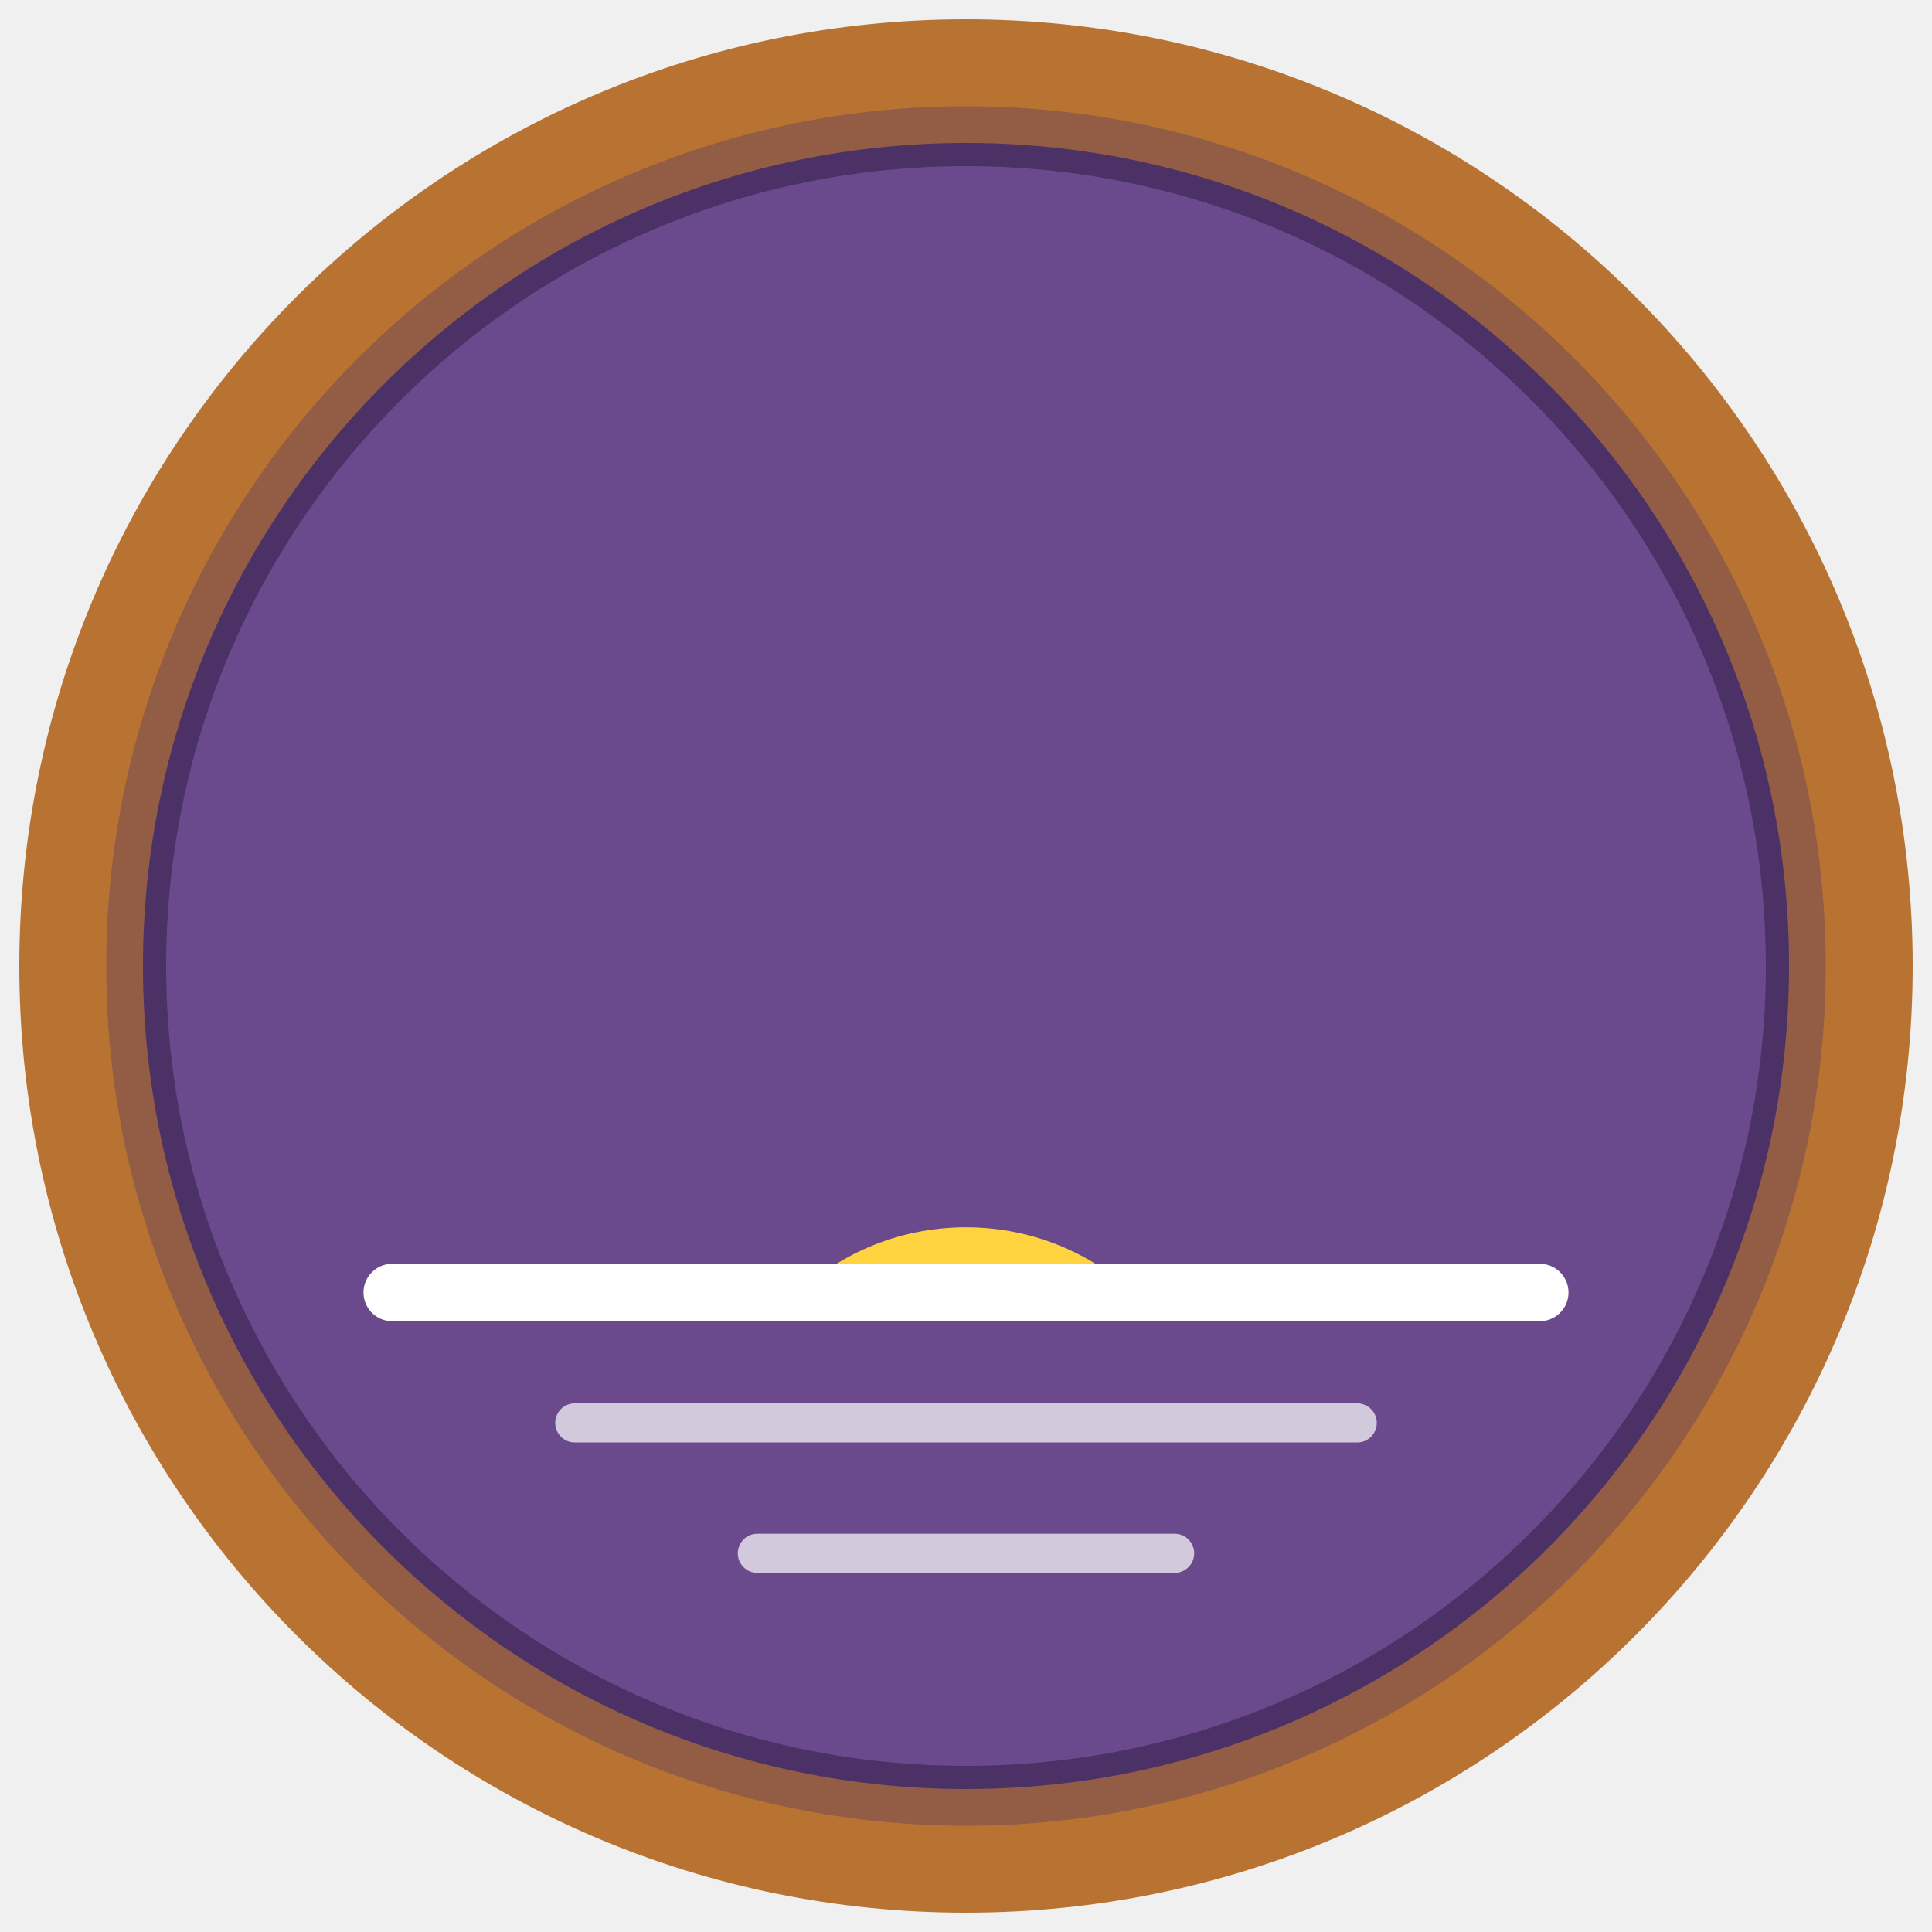
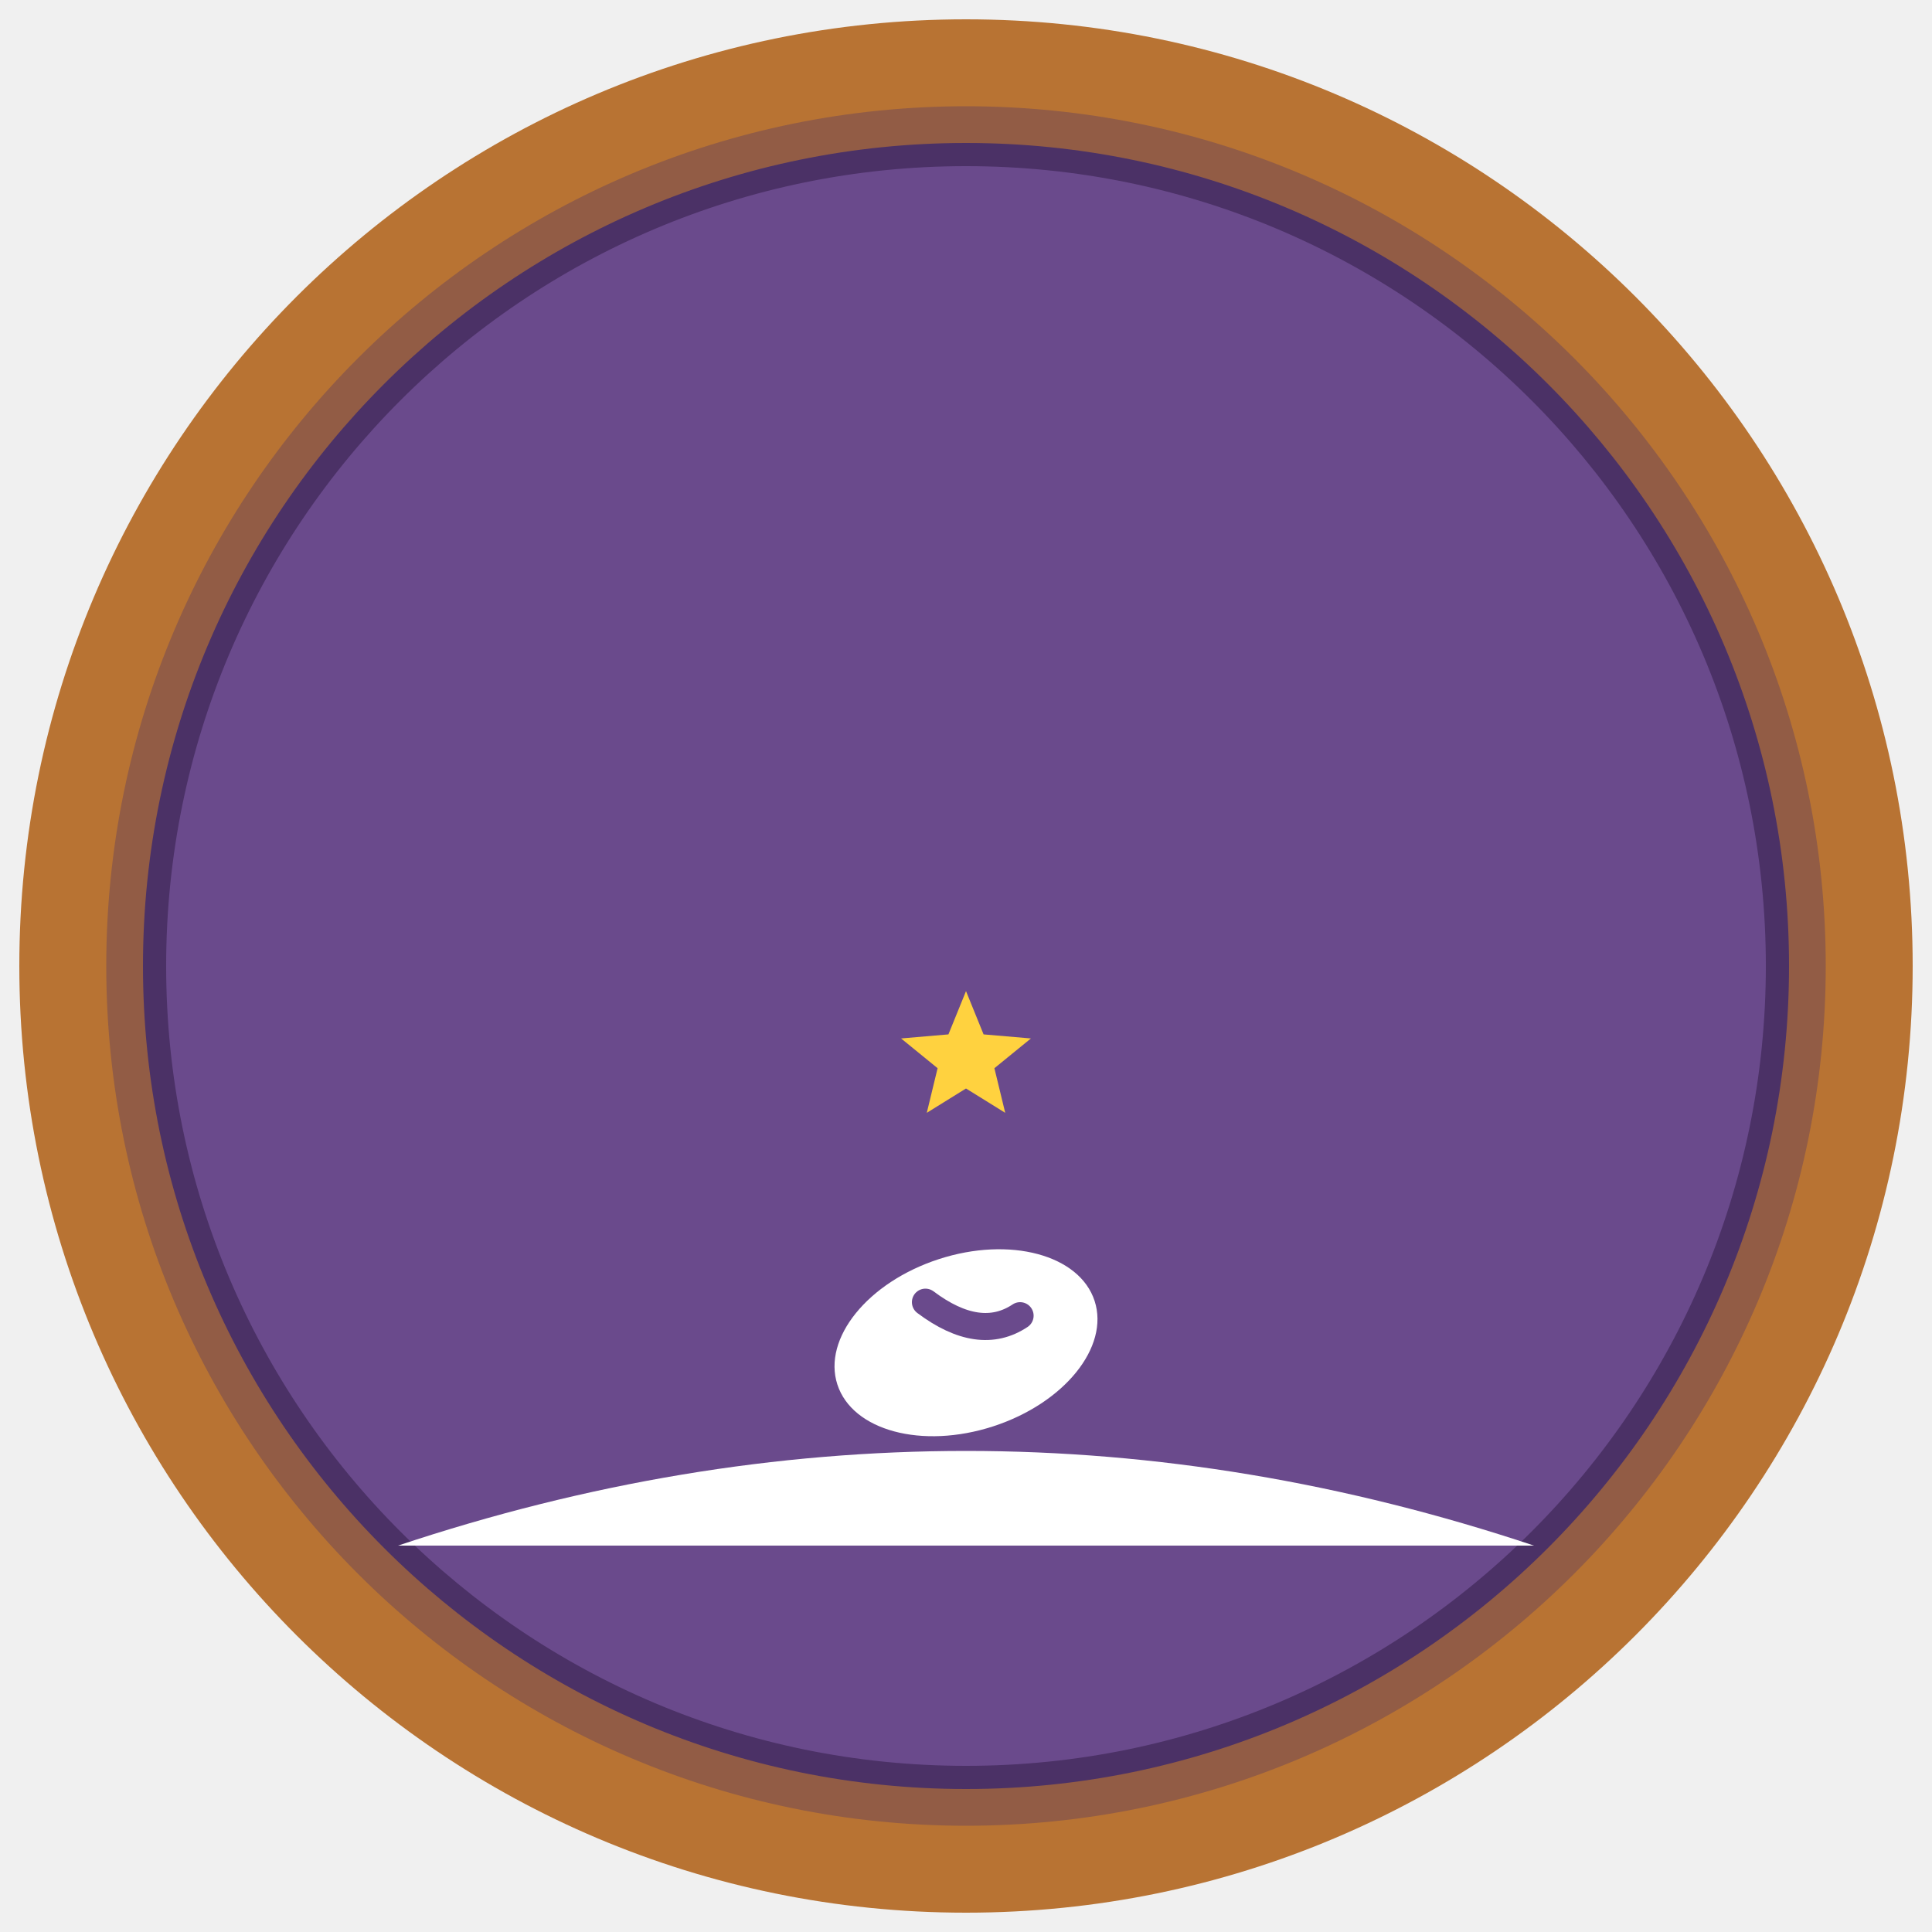
<svg xmlns="http://www.w3.org/2000/svg" viewBox="-100 -100 200 200" width="400" height="400">
  <circle r="98" fill="#B87333" />
  <circle r="89" fill="#4B3166" opacity=".35" />
  <circle r="84" fill="#6A4A8C" />
  <circle r="84" fill="none" stroke="#4B3166" stroke-width="2.4" />
-   <g transform="translate(0 -4) scale(1.35)">
-     <clipPath id="hz">
-       <rect x="-60" y="-60" width="120" height="86" />
-     </clipPath>
-     <g clip-path="url(#hz)">
-       <circle cx="0" cy="42" r="19" fill="#FFD23F" />
-     </g>
-     <path d="M-44,28 H44" stroke="#FFFFFF" stroke-width="4.4" stroke-linecap="round" />
-     <path d="M-30,38 H30 M-16,48 H16" stroke="#FFFFFF" stroke-width="3" stroke-linecap="round" opacity=".7" />
+   <g transform="translate(0 4) scale(1.4)">
+     <path d="M-42,40 Q0,26 42,40Z" fill="#FFFFFF" />
+     <ellipse cx="0" cy="25" rx="10" ry="6.5" fill="#FFFFFF" transform="rotate(-18 0 25)" />
+     <path d="M-3,22 Q1,25 4,23" stroke="#6A4A8C" stroke-width="2" fill="none" stroke-linecap="round" />
+     <polygon points="0.0,-1.0 1.3,2.2 4.8,2.5 2.1,4.7 2.9,8.0 0.0,6.2 -2.9,8.0 -2.1,4.7 -4.8,2.5 -1.3,2.2" fill="#FFD23F" stroke-linejoin="round" />
  </g>
</svg>
